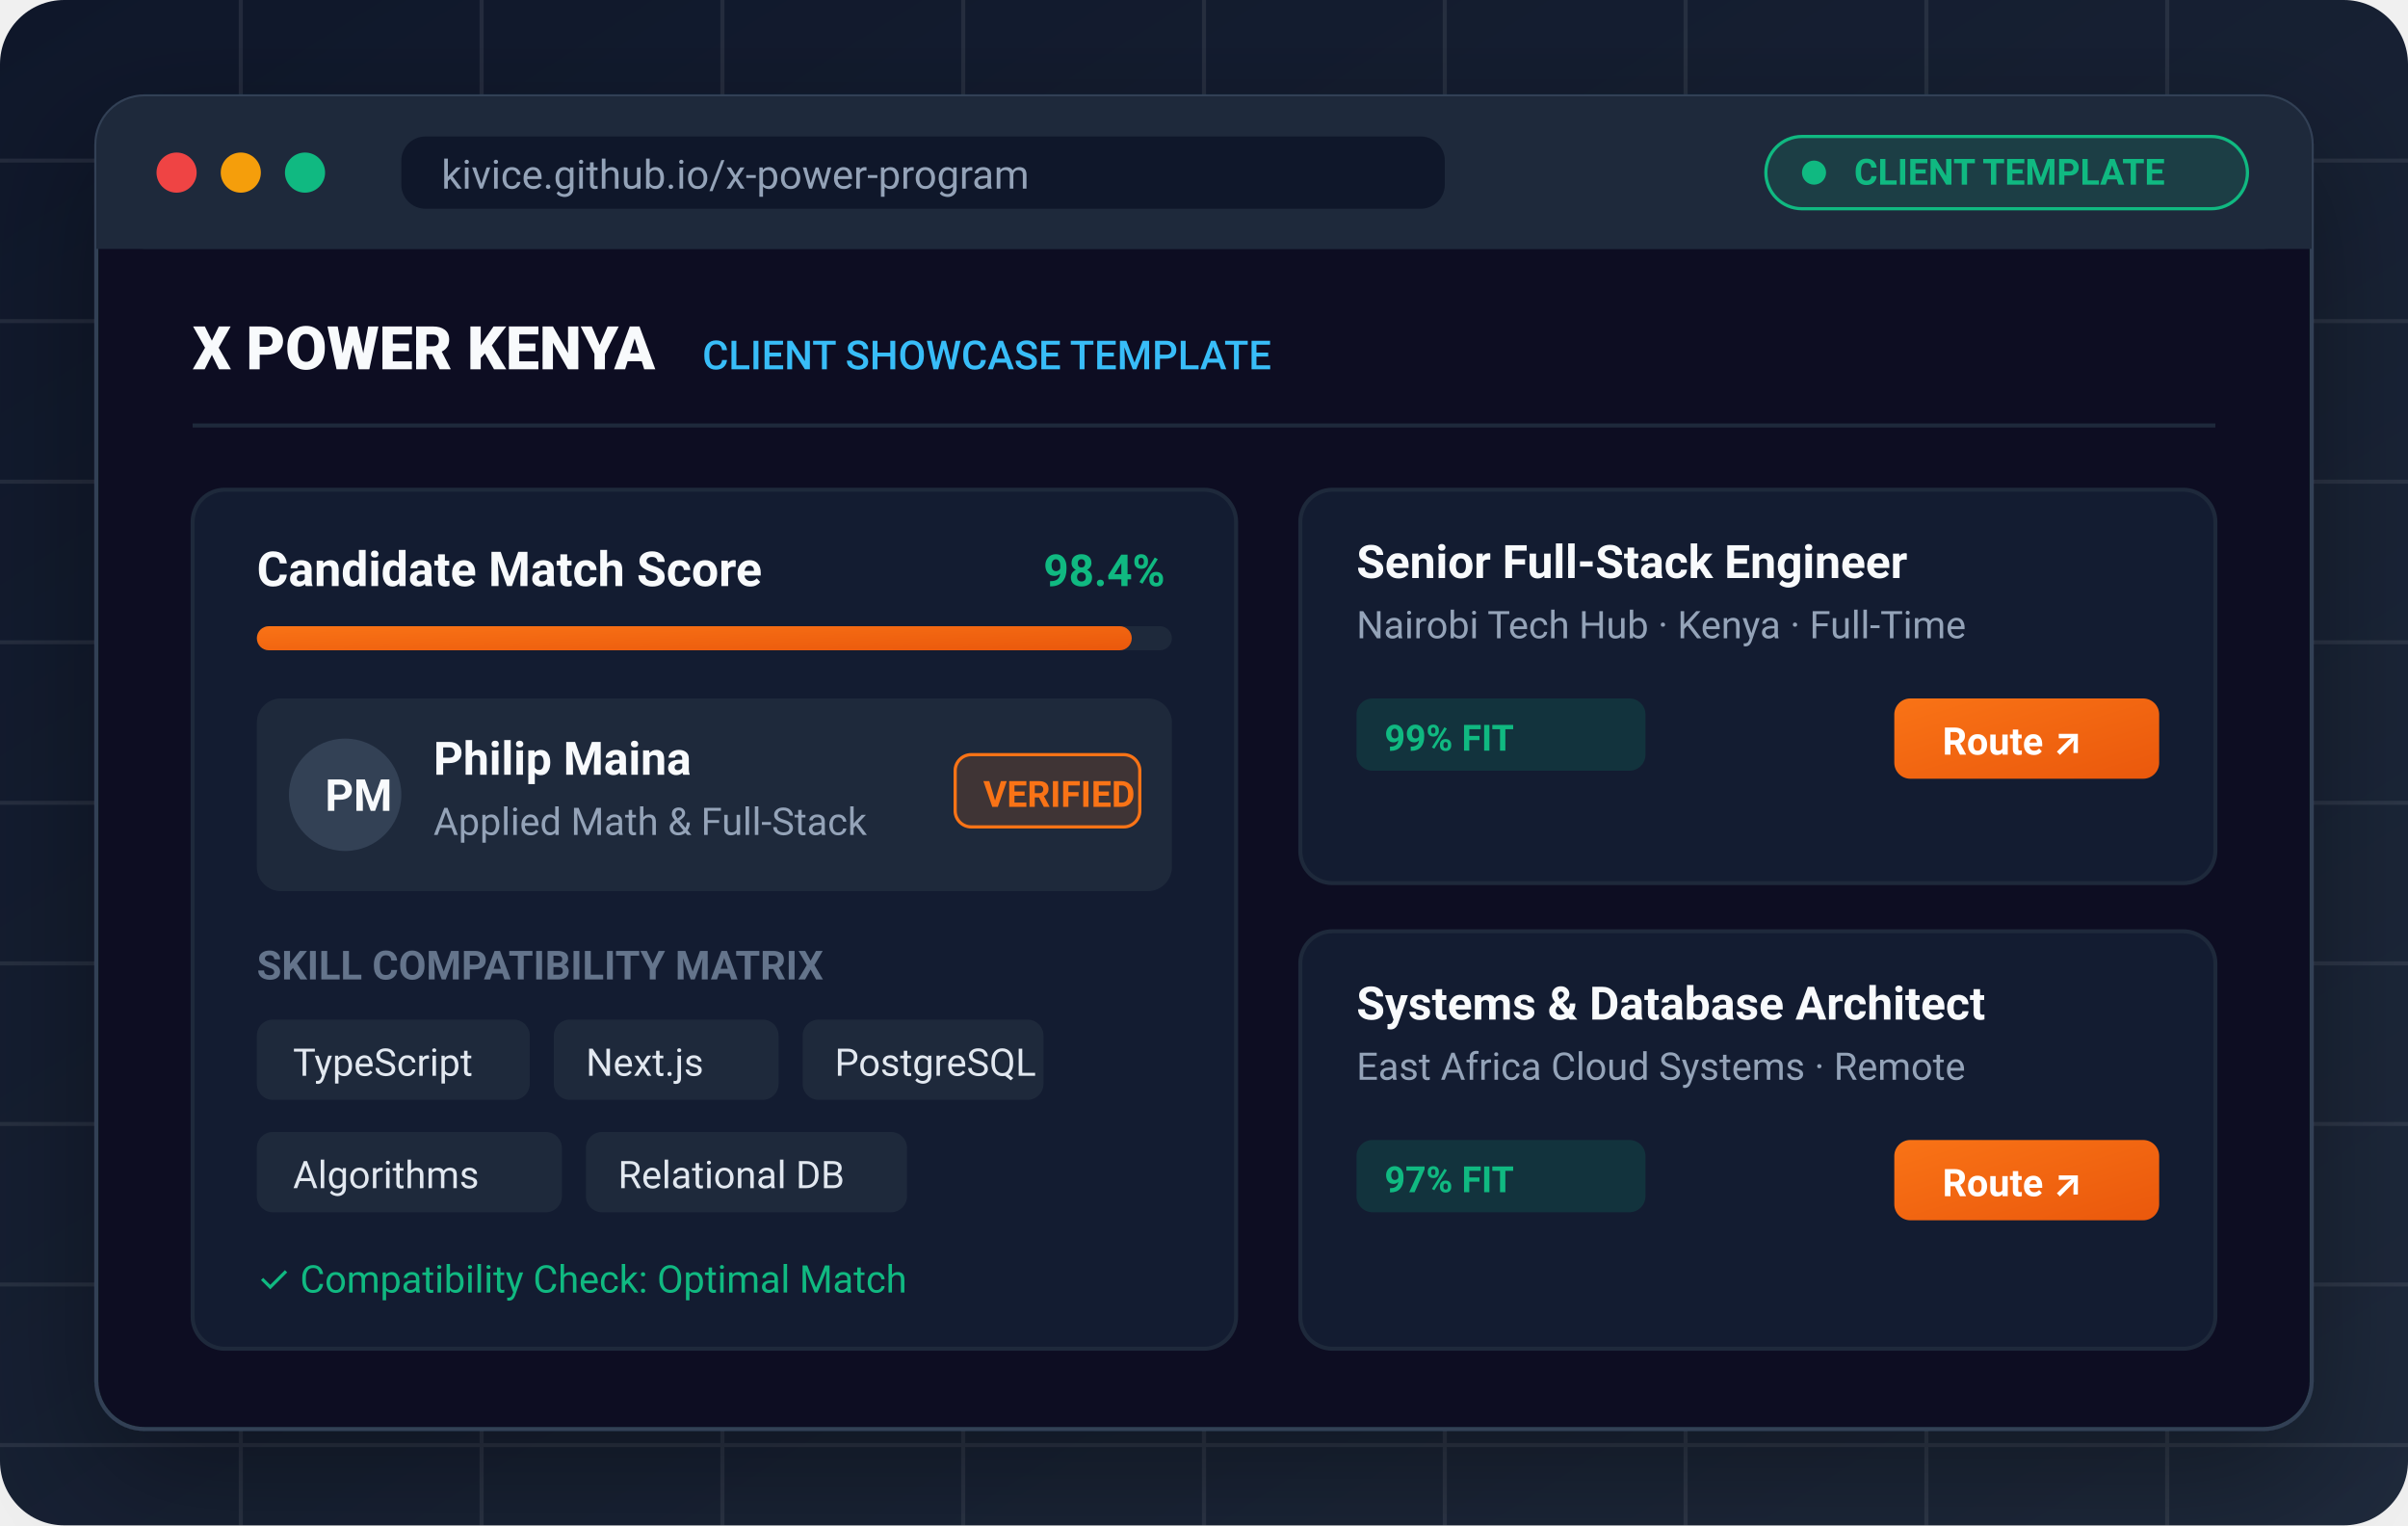
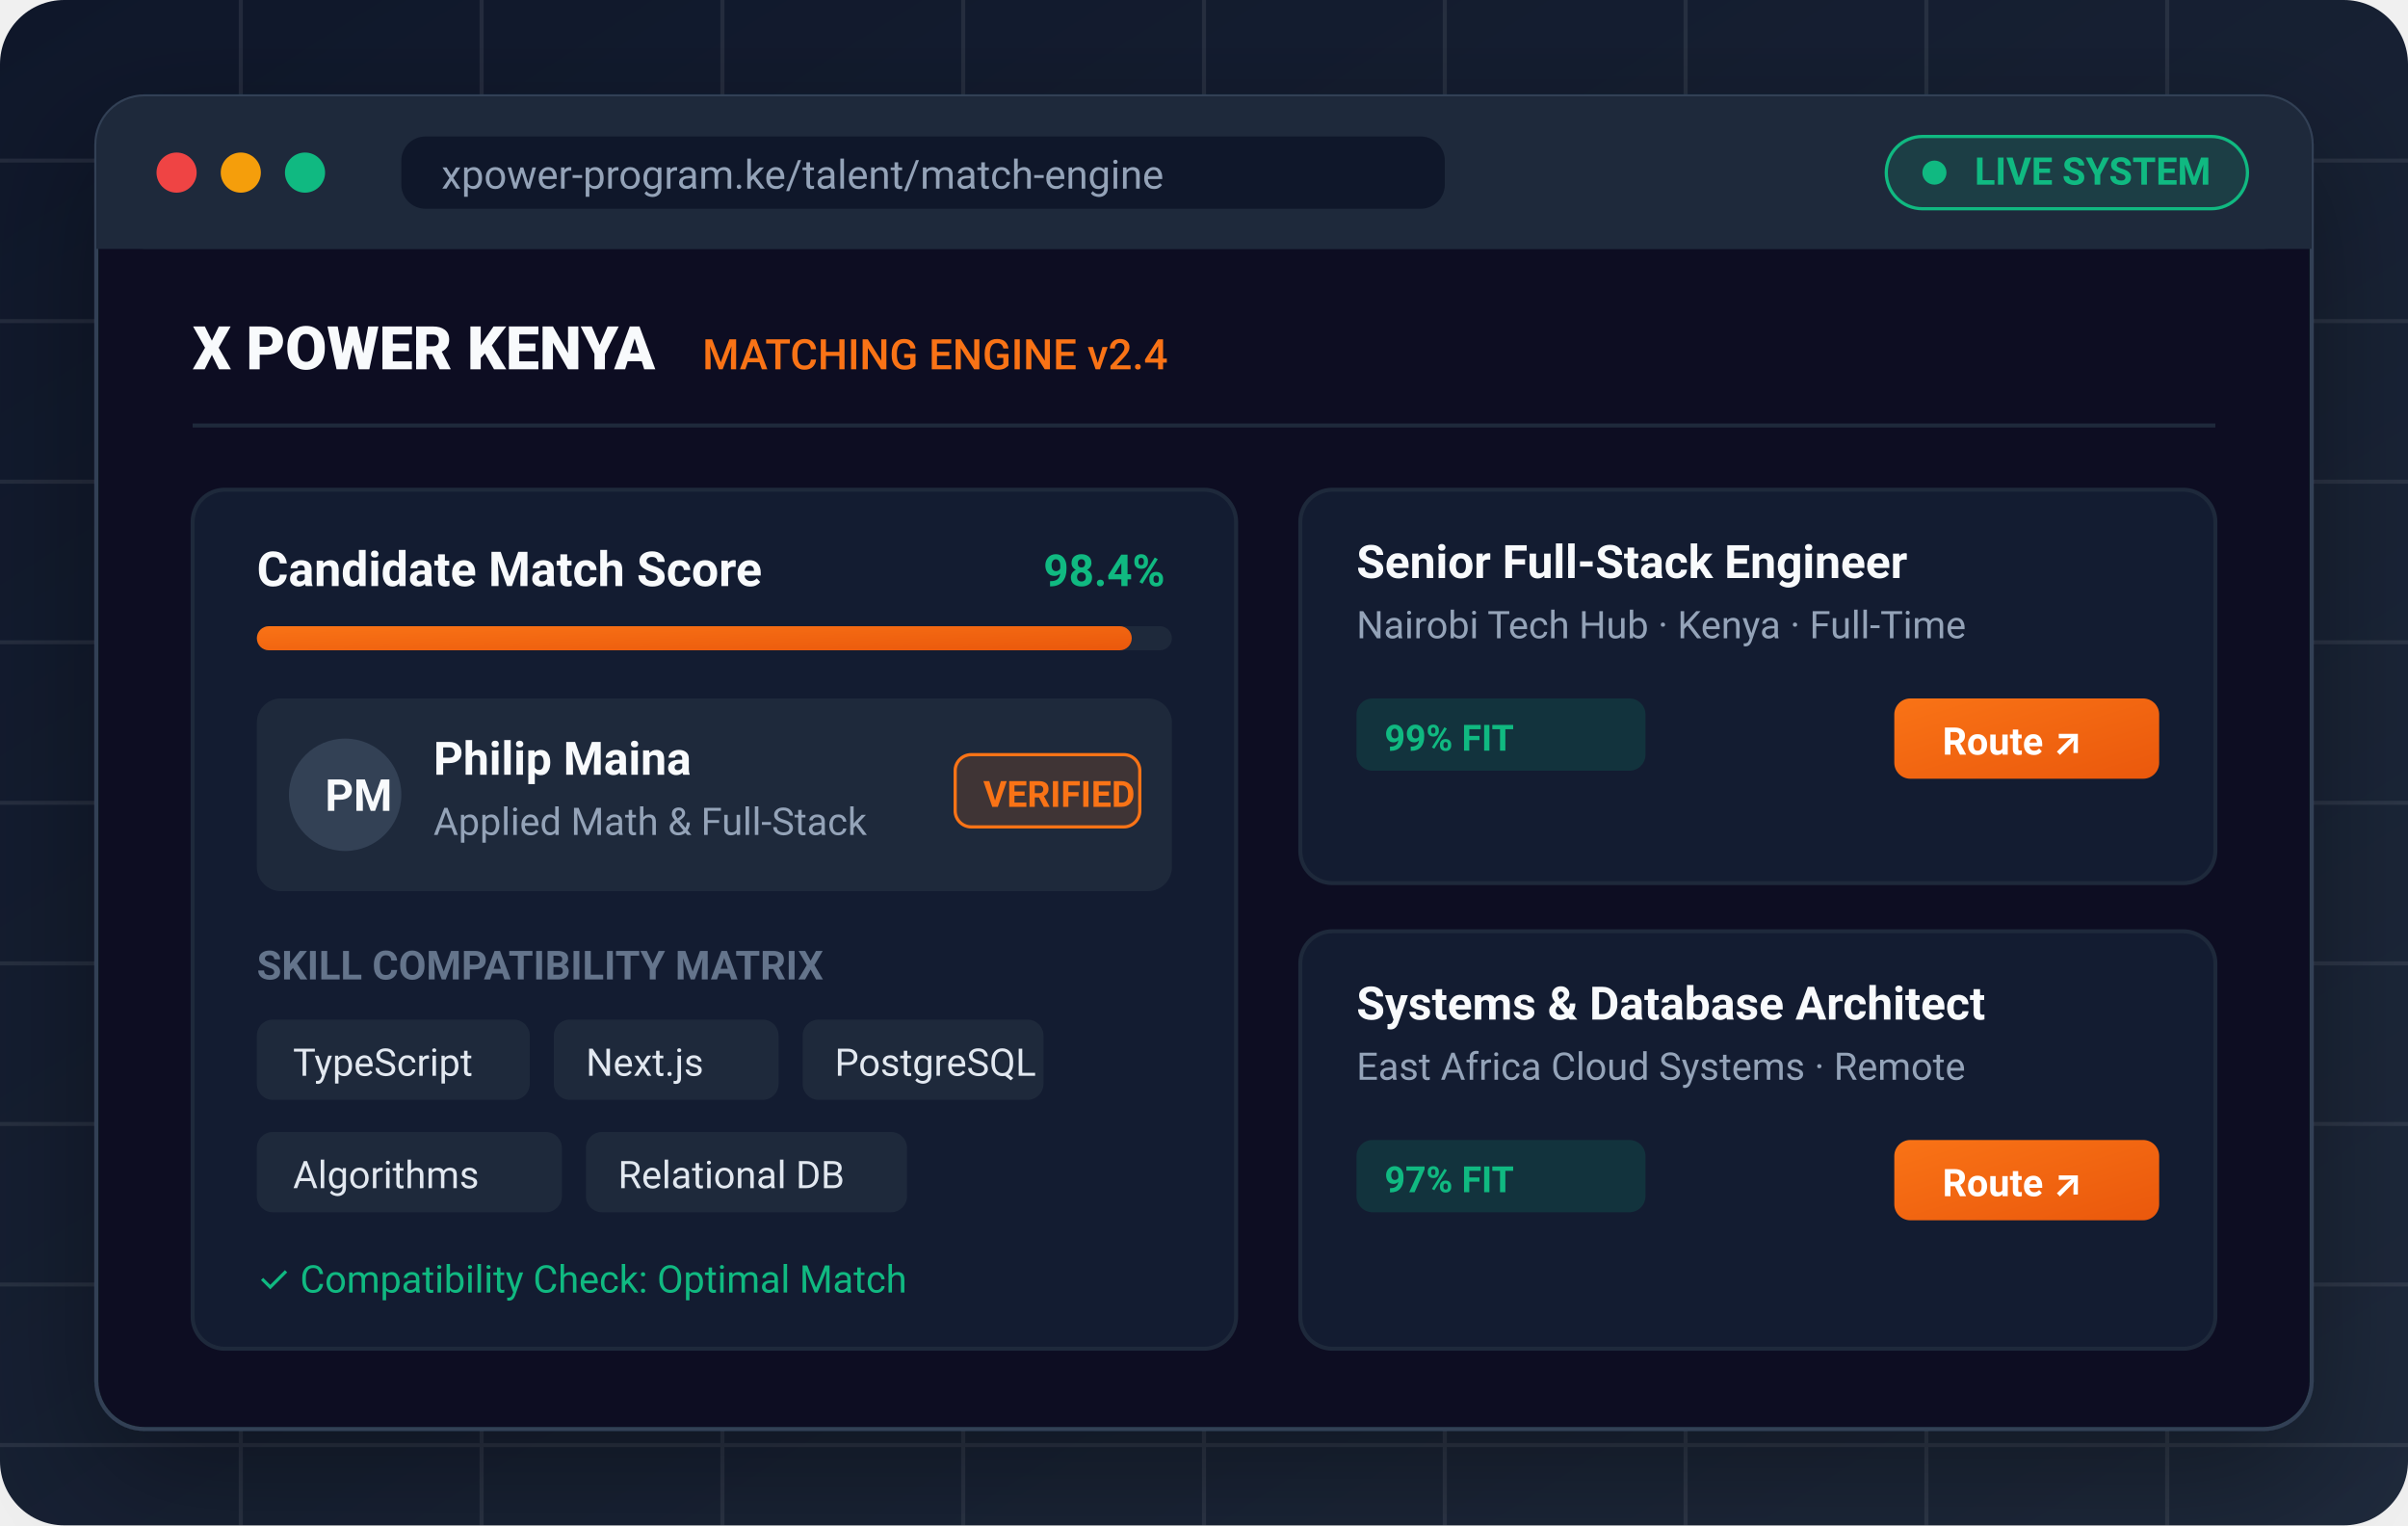
<svg xmlns="http://www.w3.org/2000/svg" viewBox="0 0 600 380" width="100%" height="100%">
  <defs>
    <linearGradient id="xp-bg" x1="0%" y1="0%" x2="100%" y2="100%">
      <stop offset="0%" stop-color="#0f172a" />
      <stop offset="100%" stop-color="#1e293b" />
    </linearGradient>
    <linearGradient id="xp-orange" x1="0%" y1="0%" x2="100%" y2="100%">
      <stop offset="0%" stop-color="#f97316" />
      <stop offset="100%" stop-color="#ea580c" />
    </linearGradient>
    <linearGradient id="xp-emerald" x1="0%" y1="0%" x2="100%" y2="100%">
      <stop offset="0%" stop-color="#10b981" />
      <stop offset="100%" stop-color="#059669" />
    </linearGradient>
    <filter id="xp-shadow" x="-10%" y="-10%" width="120%" height="120%">
      <feDropShadow dx="0" dy="12" stdDeviation="16" flood-color="#000000" flood-opacity="0.35" />
    </filter>
  </defs>
  <rect width="600" height="380" fill="url(#xp-bg)" rx="16" />
  <g opacity="0.08" stroke="#ffffff" stroke-width="1">
    <line x1="0" y1="40" x2="600" y2="40" />
    <line x1="0" y1="80" x2="600" y2="80" />
    <line x1="0" y1="120" x2="600" y2="120" />
    <line x1="0" y1="160" x2="600" y2="160" />
    <line x1="0" y1="200" x2="600" y2="200" />
    <line x1="0" y1="240" x2="600" y2="240" />
    <line x1="0" y1="280" x2="600" y2="280" />
    <line x1="0" y1="320" x2="600" y2="320" />
    <line x1="0" y1="360" x2="600" y2="360" />
    <line x1="60" y1="0" x2="60" y2="380" />
    <line x1="120" y1="0" x2="120" y2="380" />
    <line x1="180" y1="0" x2="180" y2="380" />
    <line x1="240" y1="0" x2="240" y2="380" />
    <line x1="300" y1="0" x2="300" y2="380" />
    <line x1="360" y1="0" x2="360" y2="380" />
    <line x1="420" y1="0" x2="420" y2="380" />
    <line x1="480" y1="0" x2="480" y2="380" />
    <line x1="540" y1="0" x2="540" y2="380" />
  </g>
  <rect x="24" y="24" width="552" height="332" rx="12" fill="#0b1120" stroke="#334155" stroke-width="1" filter="url(#xp-shadow)" />
  <rect x="24" y="24" width="552" height="38" rx="12" fill="#1e293b" />
  <rect x="24" y="50" width="552" height="12" fill="#1e293b" />
  <circle cx="44" cy="43" r="5" fill="#ef4444" />
  <circle cx="60" cy="43" r="5" fill="#f59e0b" />
  <circle cx="76" cy="43" r="5" fill="#10b981" />
  <rect x="100" y="34" width="260" height="18" rx="6" fill="#0f172a" />
-   <text x="110" y="47" font-family="-apple-system, BlinkMacSystemFont, 'Segoe UI', Roboto, sans-serif" font-size="10" fill="#94a3b8">kivice.github.io/x-power-program</text>
-   <rect x="440" y="34" width="120" height="18" rx="9" fill="rgba(16,185,129,0.15)" stroke="#10b981" stroke-width="0.8" />
-   <circle cx="452" cy="43" r="3" fill="#10b981" />
-   <text x="462" y="46" font-family="-apple-system, BlinkMacSystemFont, 'Segoe UI', Roboto, sans-serif" font-size="9" font-weight="700" fill="#10b981">CLIENT TEMPLATE</text>
+   <text x="110" y="47" font-family="-apple-system, BlinkMacSystemFont, 'Segoe UI', Roboto, sans-serif" font-size="10" fill="#94a3b8">xpower-program.ke/talent/match-engine</text>
+   <rect x="470" y="34" width="90" height="18" rx="9" fill="rgba(16,185,129,0.15)" stroke="#10b981" stroke-width="0.8" />
+   <circle cx="482" cy="43" r="3" fill="#10b981" />
+   <text x="492" y="46" font-family="-apple-system, BlinkMacSystemFont, 'Segoe UI', Roboto, sans-serif" font-size="9.5" font-weight="700" fill="#10b981">LIVE SYSTEM</text>
  <text x="48" y="92" font-family="-apple-system, BlinkMacSystemFont, 'Segoe UI', Roboto, sans-serif" font-size="15" font-weight="800" fill="#f8fafc">X POWER KENYA</text>
-   <text x="175" y="92" font-family="-apple-system, BlinkMacSystemFont, 'Segoe UI', Roboto, sans-serif" font-size="10" font-weight="500" fill="#38bdf8">CLIENT SHOWCASE TEMPLATE</text>
+   <text x="175" y="92" font-family="-apple-system, BlinkMacSystemFont, 'Segoe UI', Roboto, sans-serif" font-size="10.5" font-weight="500" fill="#f97316">MATCHING ENGINE v2.4</text>
  <line x1="48" y1="106" x2="552" y2="106" stroke="#1e293b" stroke-width="1" />
  <rect x="48" y="122" width="260" height="214" rx="8" fill="#131c31" stroke="#1e293b" stroke-width="1" />
  <text x="64" y="146" font-family="-apple-system, BlinkMacSystemFont, 'Segoe UI', Roboto, sans-serif" font-size="12" font-weight="700" fill="#f8fafc">Candidate Match Score</text>
  <text x="260" y="146" font-family="-apple-system, BlinkMacSystemFont, 'Segoe UI', Roboto, sans-serif" font-size="11" font-weight="700" fill="#10b981">98.4%</text>
  <rect x="64" y="156" width="228" height="6" rx="3" fill="#1e293b" />
  <rect x="64" y="156" width="218" height="6" rx="3" fill="url(#xp-orange)" />
  <rect x="64" y="174" width="228" height="48" rx="6" fill="#1e293b" />
  <circle cx="86" cy="198" r="14" fill="#334155" />
  <text x="81" y="202" font-family="-apple-system, BlinkMacSystemFont, 'Segoe UI', Roboto, sans-serif" font-size="11" font-weight="700" fill="#f8fafc">PM</text>
  <text x="108" y="193" font-family="-apple-system, BlinkMacSystemFont, 'Segoe UI', Roboto, sans-serif" font-size="11.5" font-weight="700" fill="#f8fafc">Philip Maina</text>
  <text x="108" y="208" font-family="-apple-system, BlinkMacSystemFont, 'Segoe UI', Roboto, sans-serif" font-size="9.5" fill="#94a3b8">Applied Math &amp; Full-Stack</text>
  <rect x="238" y="188" width="46" height="18" rx="4" fill="rgba(249,115,22,0.15)" stroke="#f97316" stroke-width="0.8" />
  <text x="245" y="201" font-family="-apple-system, BlinkMacSystemFont, 'Segoe UI', Roboto, sans-serif" font-size="9" font-weight="700" fill="#f97316">VERIFIED</text>
  <text x="64" y="244" font-family="-apple-system, BlinkMacSystemFont, 'Segoe UI', Roboto, sans-serif" font-size="10" font-weight="600" fill="#64748b">SKILL COMPATIBILITY MATRIX</text>
  <rect x="64" y="254" width="68" height="20" rx="4" fill="#1e293b" />
  <text x="73" y="268" font-family="-apple-system, BlinkMacSystemFont, 'Segoe UI', Roboto, sans-serif" font-size="9.5" fill="#e2e8f0">TypeScript</text>
  <rect x="138" y="254" width="56" height="20" rx="4" fill="#1e293b" />
  <text x="146" y="268" font-family="-apple-system, BlinkMacSystemFont, 'Segoe UI', Roboto, sans-serif" font-size="9.5" fill="#e2e8f0">Next.js</text>
  <rect x="200" y="254" width="60" height="20" rx="4" fill="#1e293b" />
  <text x="208" y="268" font-family="-apple-system, BlinkMacSystemFont, 'Segoe UI', Roboto, sans-serif" font-size="9.5" fill="#e2e8f0">PostgreSQL</text>
  <rect x="64" y="282" width="76" height="20" rx="4" fill="#1e293b" />
  <text x="73" y="296" font-family="-apple-system, BlinkMacSystemFont, 'Segoe UI', Roboto, sans-serif" font-size="9.5" fill="#e2e8f0">Algorithms</text>
  <rect x="146" y="282" width="80" height="20" rx="4" fill="#1e293b" />
  <text x="154" y="296" font-family="-apple-system, BlinkMacSystemFont, 'Segoe UI', Roboto, sans-serif" font-size="9.5" fill="#e2e8f0">Relational DB</text>
  <text x="64" y="322" font-family="-apple-system, BlinkMacSystemFont, 'Segoe UI', Roboto, sans-serif" font-size="9.5" fill="#10b981">✓ Compatibility Check: Optimal Match</text>
  <rect x="324" y="122" width="228" height="98" rx="8" fill="#131c31" stroke="#1e293b" stroke-width="1" />
  <text x="338" y="144" font-family="-apple-system, BlinkMacSystemFont, 'Segoe UI', Roboto, sans-serif" font-size="11.5" font-weight="700" fill="#f8fafc">Senior Full-Stack Engineer</text>
  <text x="338" y="159" font-family="-apple-system, BlinkMacSystemFont, 'Segoe UI', Roboto, sans-serif" font-size="9.5" fill="#94a3b8">Nairobi Tech Hub · Kenya · Full-Time</text>
  <rect x="338" y="174" width="72" height="18" rx="4" fill="rgba(16,185,129,0.15)" />
  <text x="345" y="187" font-family="-apple-system, BlinkMacSystemFont, 'Segoe UI', Roboto, sans-serif" font-size="9" font-weight="700" fill="#10b981">99% FIT</text>
  <rect x="472" y="174" width="66" height="20" rx="4" fill="url(#xp-orange)" />
  <text x="484" y="188" font-family="-apple-system, BlinkMacSystemFont, 'Segoe UI', Roboto, sans-serif" font-size="9.5" font-weight="700" fill="#ffffff">Route ↗</text>
  <rect x="324" y="232" width="228" height="104" rx="8" fill="#131c31" stroke="#1e293b" stroke-width="1" />
  <text x="338" y="254" font-family="-apple-system, BlinkMacSystemFont, 'Segoe UI', Roboto, sans-serif" font-size="11.5" font-weight="700" fill="#f8fafc">Systems &amp; Database Architect</text>
  <text x="338" y="269" font-family="-apple-system, BlinkMacSystemFont, 'Segoe UI', Roboto, sans-serif" font-size="9.5" fill="#94a3b8">East Africa Cloud Systems · Remote</text>
  <rect x="338" y="284" width="72" height="18" rx="4" fill="rgba(16,185,129,0.15)" />
  <text x="345" y="297" font-family="-apple-system, BlinkMacSystemFont, 'Segoe UI', Roboto, sans-serif" font-size="9" font-weight="700" fill="#10b981">97% FIT</text>
  <rect x="472" y="284" width="66" height="20" rx="4" fill="url(#xp-orange)" />
  <text x="484" y="298" font-family="-apple-system, BlinkMacSystemFont, 'Segoe UI', Roboto, sans-serif" font-size="9.5" font-weight="700" fill="#ffffff">Route ↗</text>
</svg>
